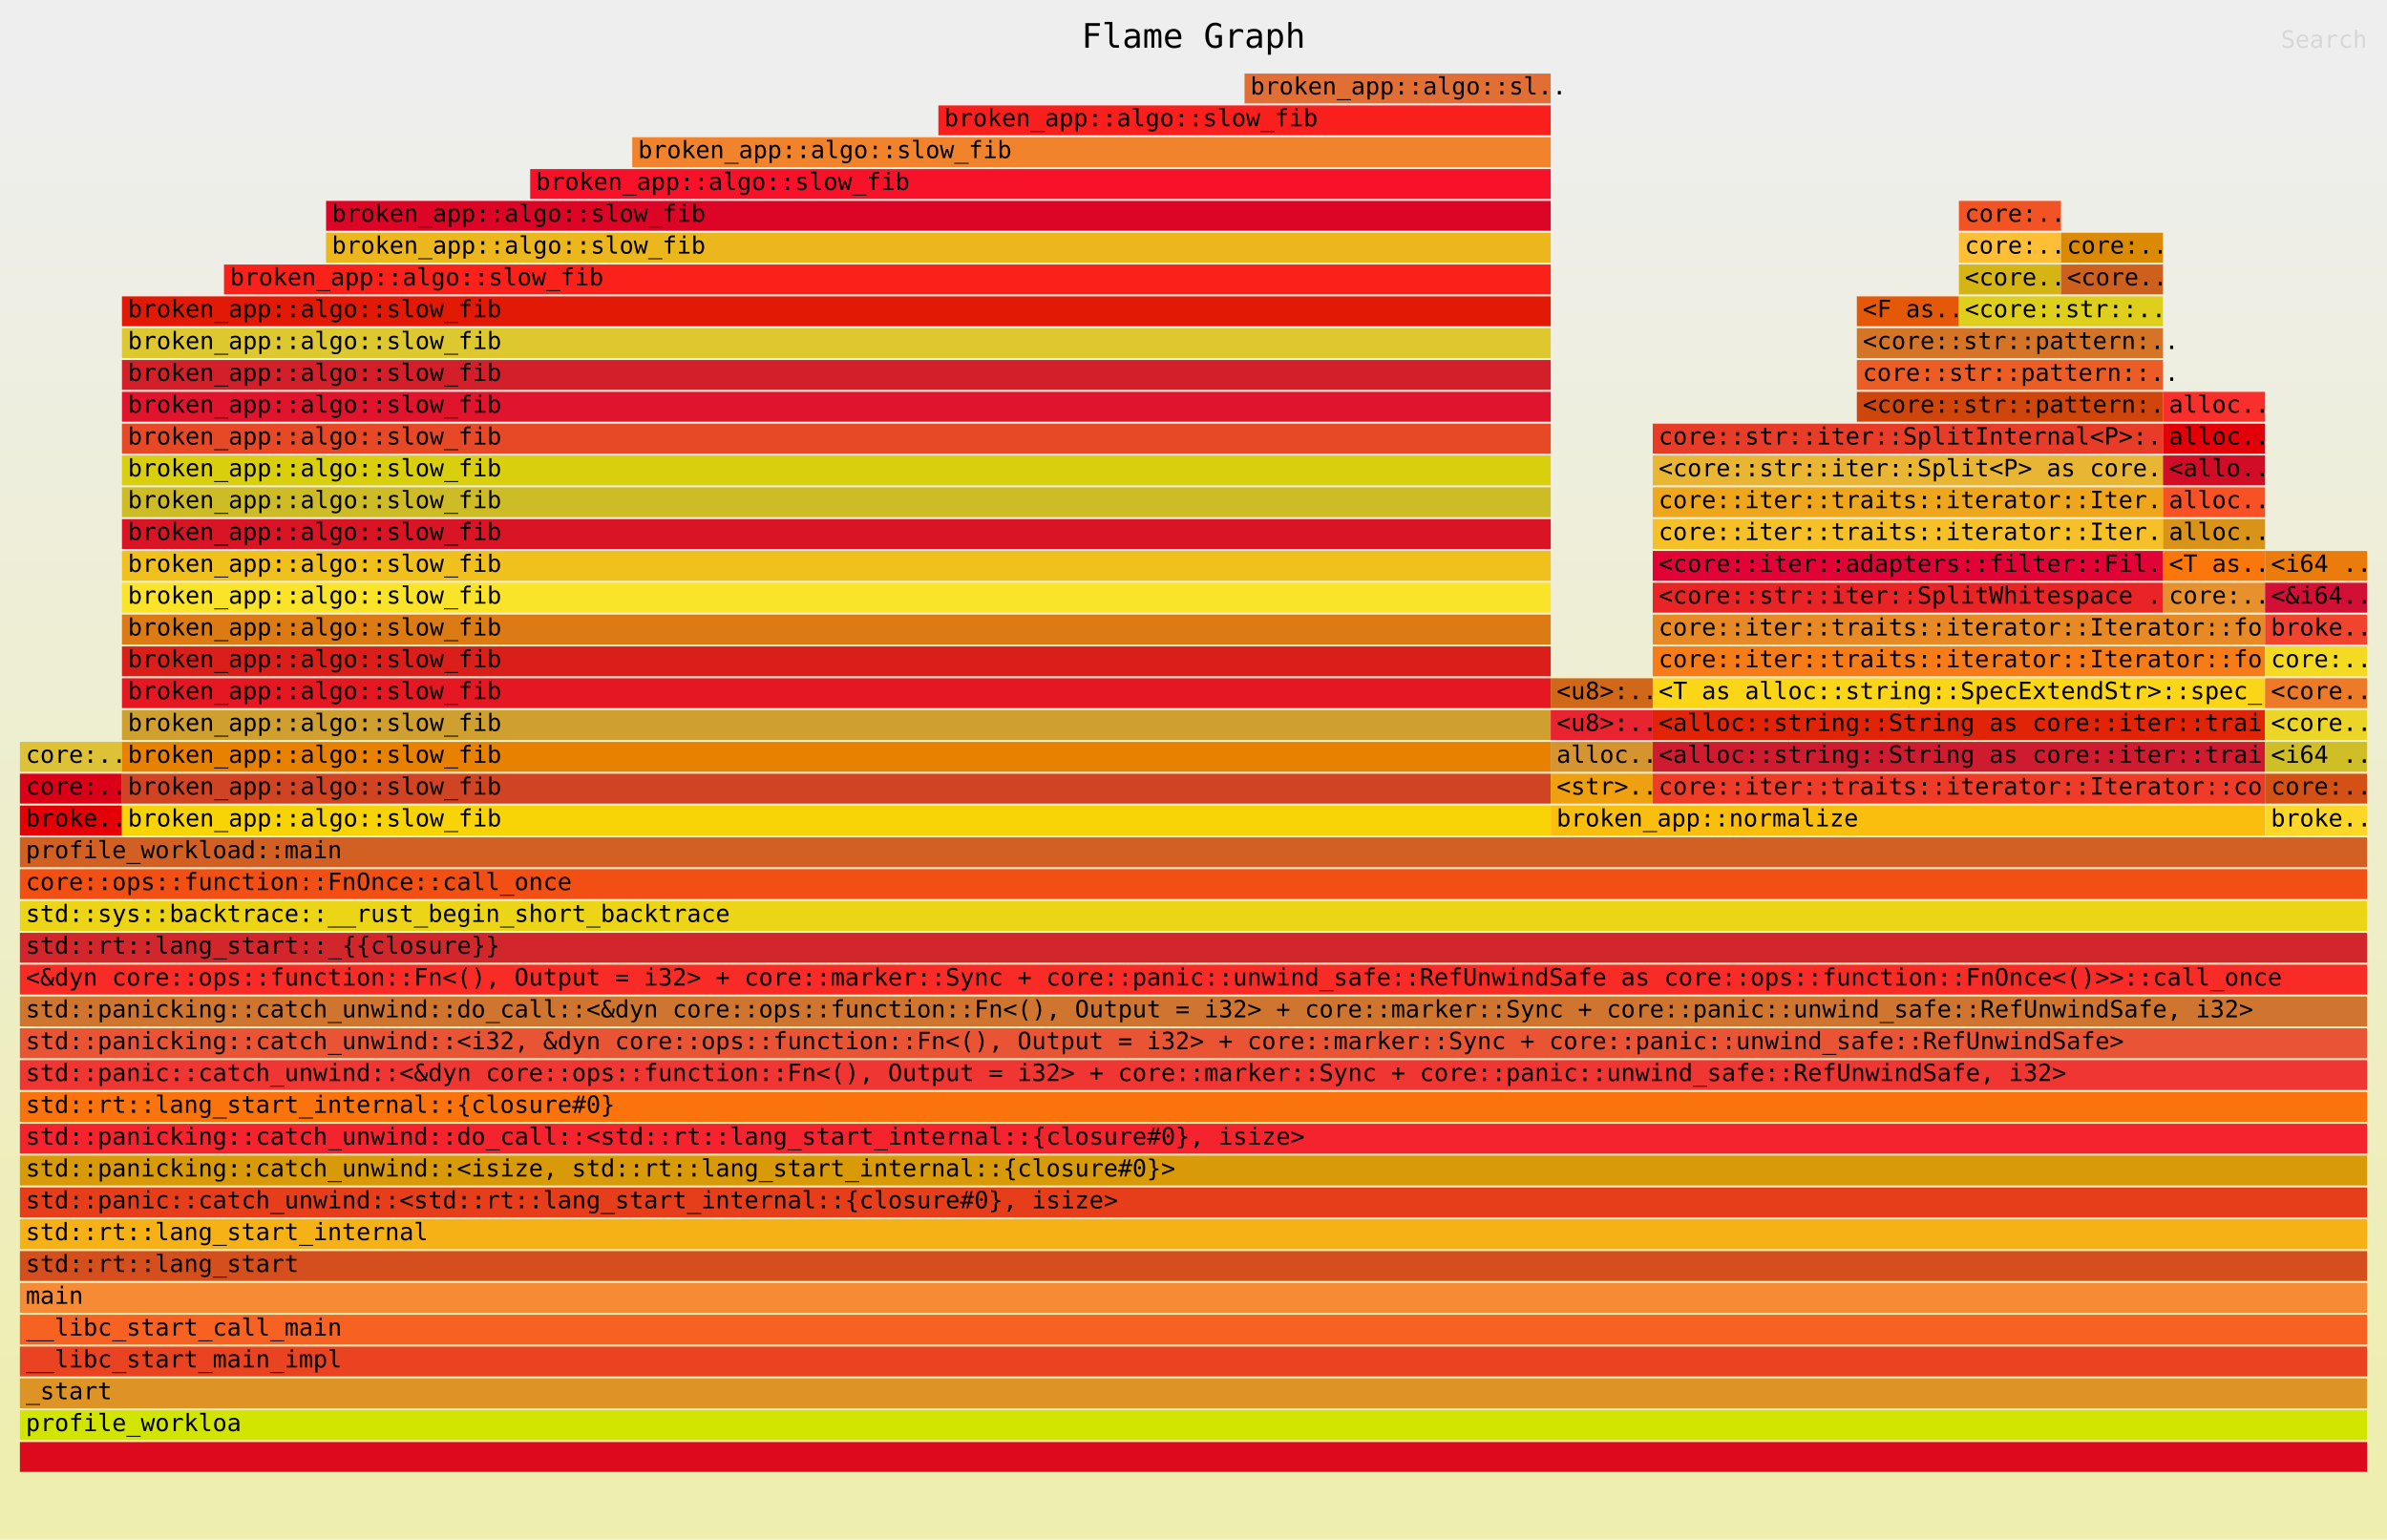
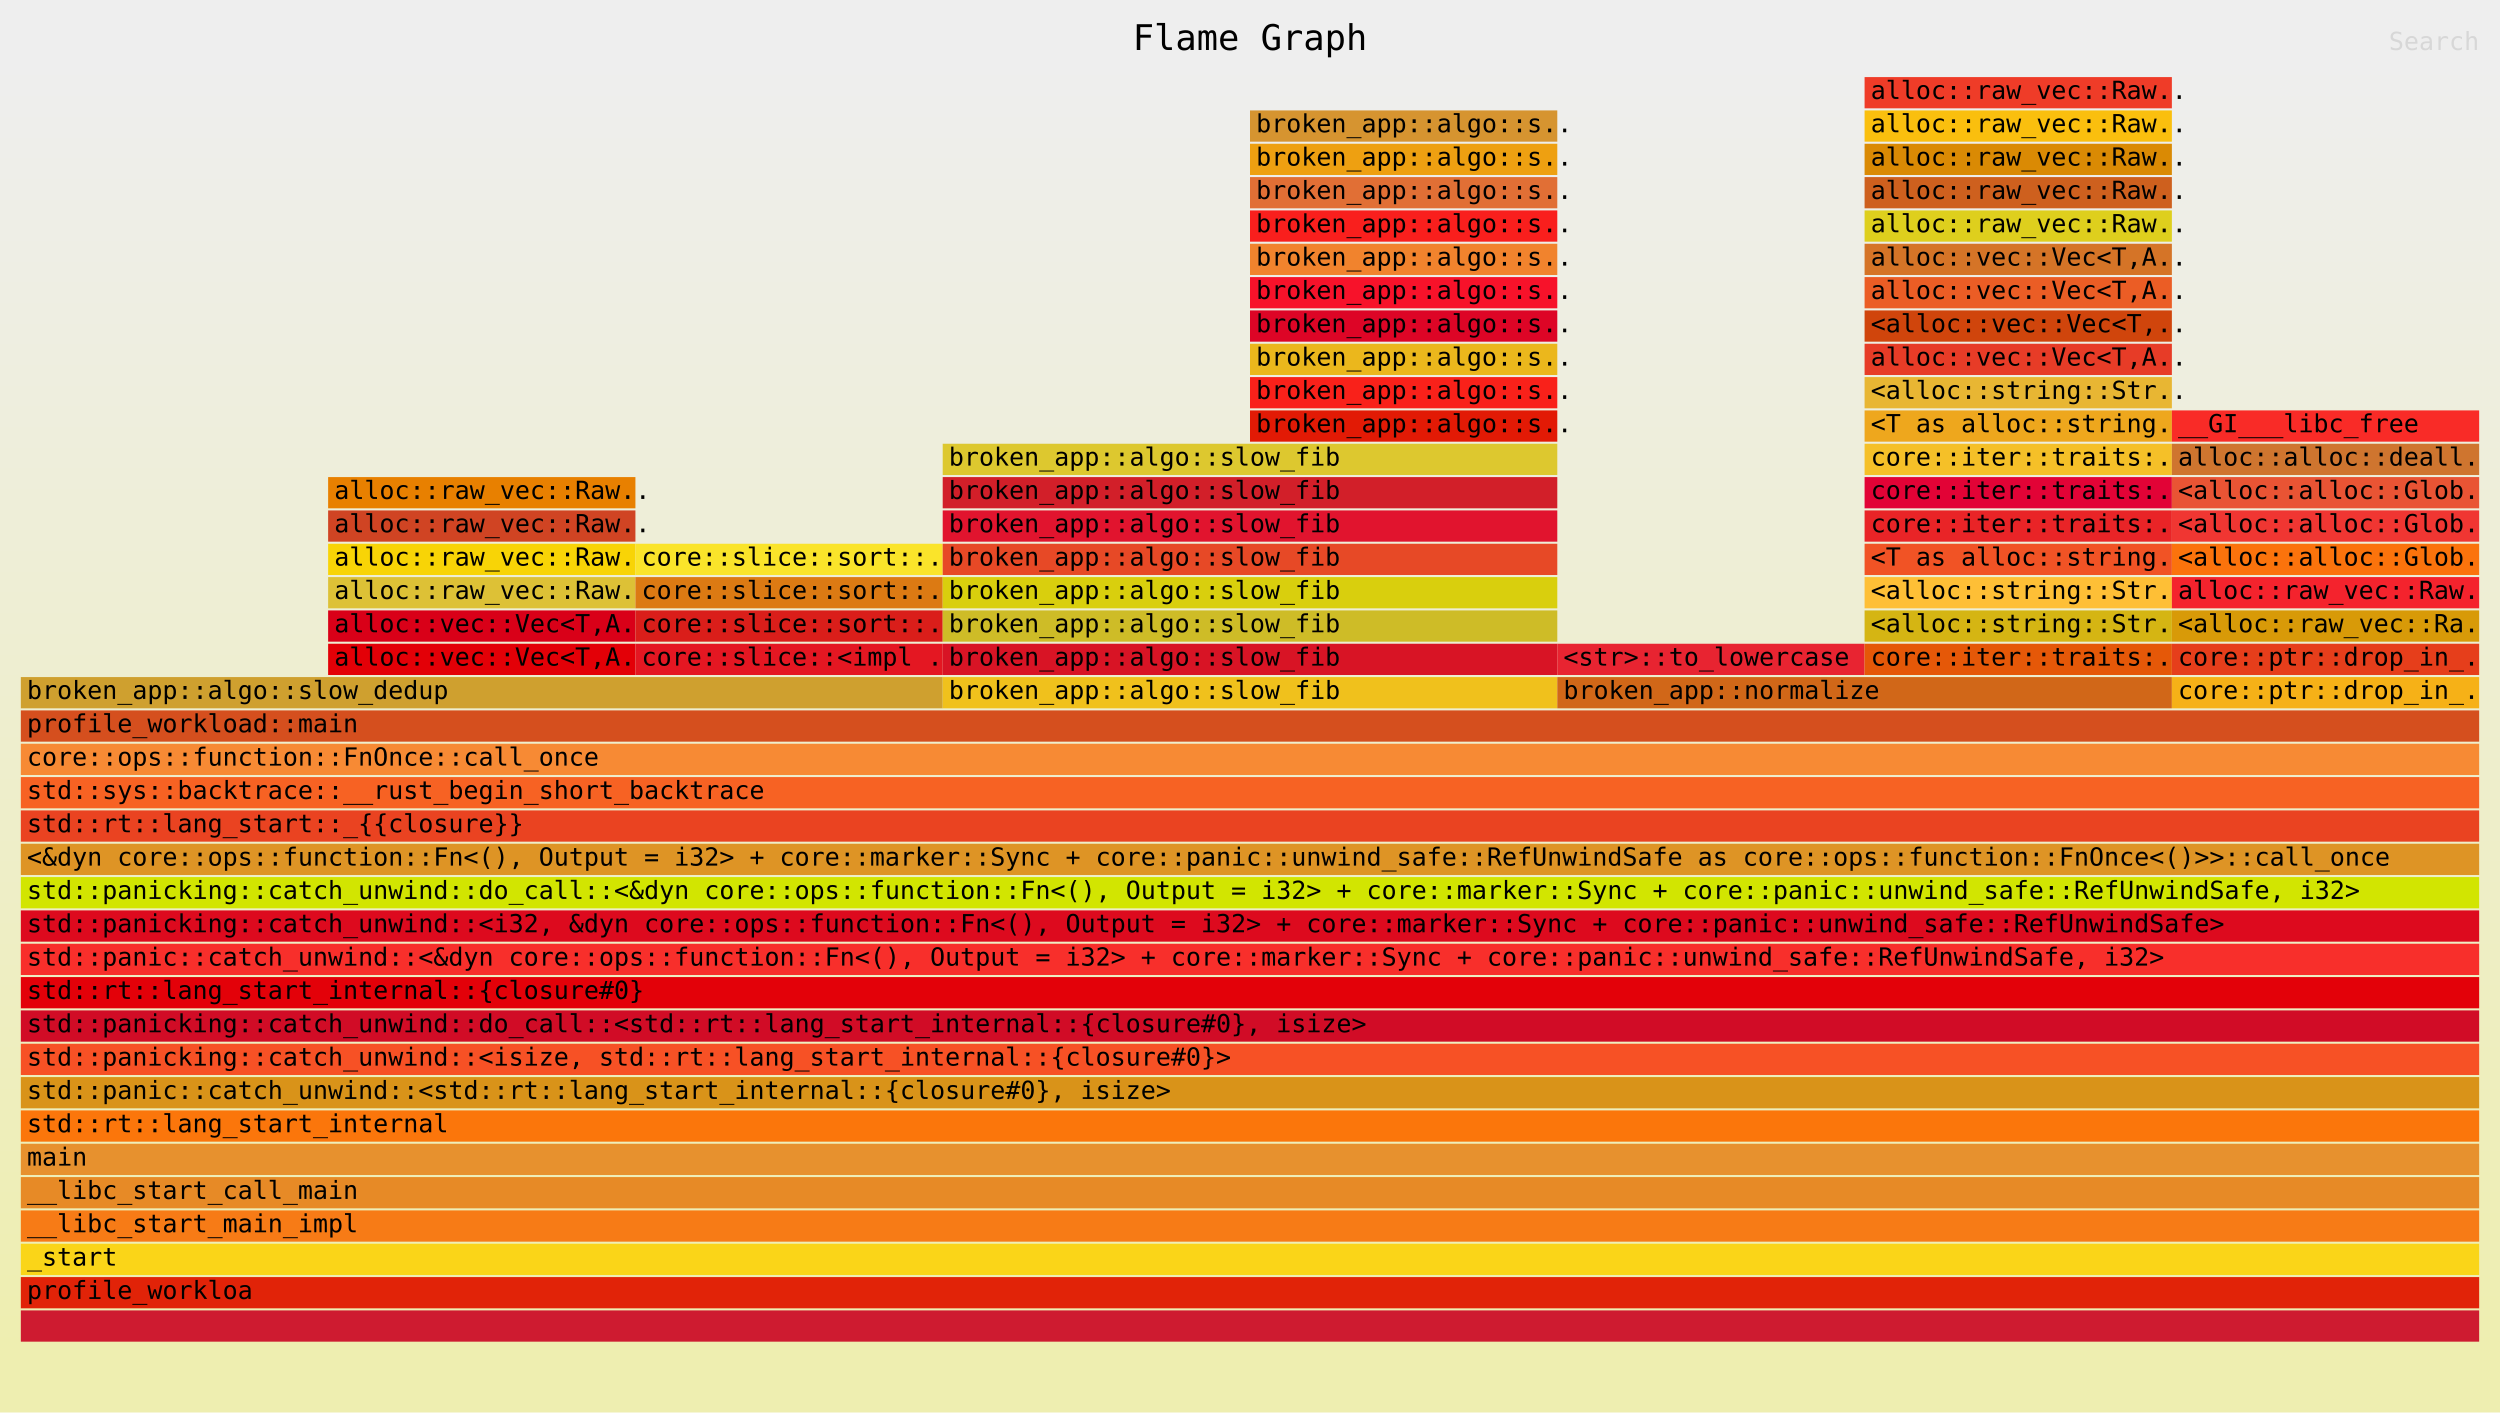
- <svg xmlns="http://www.w3.org/2000/svg" xmlns:ns1="http://github.com/jonhoo/inferno" version="1.1" width="1200" height="774" viewBox="0 0 1200 774">
+ <svg xmlns="http://www.w3.org/2000/svg" xmlns:ns1="http://github.com/jonhoo/inferno" version="1.1" width="1200" height="678" viewBox="0 0 1200 678">
  <defs>
    <linearGradient id="background" y1="0" y2="1" x1="0" x2="0">
      <stop stop-color="#eeeeee" offset="5%" />
      <stop stop-color="#eeeeb0" offset="95%" />
    </linearGradient>
  </defs>
  <style type="text/css">
text { font-family:monospace; font-size:12px }
#title { text-anchor:middle; font-size:17px; }
#matched { text-anchor:end; }
#search { text-anchor:end; opacity:0.1; cursor:pointer; }
#search:hover, #search.show { opacity:1; }
#subtitle { text-anchor:middle; font-color:rgb(160,160,160); }
#unzoom { cursor:pointer; }
#frames &gt; *:hover { stroke:black; stroke-width:0.5; cursor:pointer; }
.hide { display:none; }
.parent { opacity:0.5; }
</style>
-   <rect x="0" y="0" width="100%" height="774" fill="url(#background)" />
+   <rect x="0" y="0" width="100%" height="678" fill="url(#background)" />
  <text id="title" fill="rgb(0,0,0)" x="50%" y="24.00">Flame Graph</text>
-   <text id="details" fill="rgb(0,0,0)" x="10" y="757.00"> </text>
+   <text id="details" fill="rgb(0,0,0)" x="10" y="661.00"> </text>
  <text id="unzoom" class="hide" fill="rgb(0,0,0)" x="10" y="24.00">Reset Zoom</text>
  <text id="search" fill="rgb(0,0,0)" x="1190" y="24.00">Search</text>
-   <text id="matched" fill="rgb(0,0,0)" x="1190" y="757.00"> </text>
-   <svg id="frames" x="10" width="1180" total_samples="23069207">
-     <g>
-       <rect x="0%" y="405" width="4.348%" height="15" fill="rgb(227,0,7)" ns1:x="0" ns1:w="1003009" />
-       <text x="0.25%" y="415.50">broke..</text>
-     </g>
-     <g>
-       <rect x="0%" y="389" width="4.348%" height="15" fill="rgb(217,0,24)" ns1:x="0" ns1:w="1003009" />
-       <text x="0.25%" y="399.50">core:..</text>
-     </g>
-     <g>
-       <rect x="0%" y="373" width="4.348%" height="15" fill="rgb(221,193,54)" ns1:x="0" ns1:w="1003009" />
-       <text x="0.25%" y="383.50">core:..</text>
-     </g>
-     <g>
-       <rect x="4.348%" y="405" width="60.87%" height="15" fill="rgb(248,212,6)" ns1:x="1003009" ns1:w="14042126" />
-       <text x="4.598%" y="415.50">broken_app::algo::slow_fib</text>
-     </g>
-     <g>
-       <rect x="4.348%" y="389" width="60.87%" height="15" fill="rgb(208,68,35)" ns1:x="1003009" ns1:w="14042126" />
-       <text x="4.598%" y="399.50">broken_app::algo::slow_fib</text>
-     </g>
-     <g>
-       <rect x="4.348%" y="373" width="60.87%" height="15" fill="rgb(232,128,0)" ns1:x="1003009" ns1:w="14042126" />
-       <text x="4.598%" y="383.50">broken_app::algo::slow_fib</text>
-     </g>
-     <g>
-       <rect x="4.348%" y="357" width="60.87%" height="15" fill="rgb(207,160,47)" ns1:x="1003009" ns1:w="14042126" />
-       <text x="4.598%" y="367.50">broken_app::algo::slow_fib</text>
-     </g>
-     <g>
-       <rect x="4.348%" y="341" width="60.87%" height="15" fill="rgb(228,23,34)" ns1:x="1003009" ns1:w="14042126" />
-       <text x="4.598%" y="351.50">broken_app::algo::slow_fib</text>
-     </g>
-     <g>
-       <rect x="4.348%" y="325" width="60.87%" height="15" fill="rgb(218,30,26)" ns1:x="1003009" ns1:w="14042126" />
-       <text x="4.598%" y="335.50">broken_app::algo::slow_fib</text>
-     </g>
-     <g>
-       <rect x="4.348%" y="309" width="60.87%" height="15" fill="rgb(220,122,19)" ns1:x="1003009" ns1:w="14042126" />
-       <text x="4.598%" y="319.50">broken_app::algo::slow_fib</text>
-     </g>
-     <g>
-       <rect x="4.348%" y="293" width="60.87%" height="15" fill="rgb(250,228,42)" ns1:x="1003009" ns1:w="14042126" />
-       <text x="4.598%" y="303.50">broken_app::algo::slow_fib</text>
-     </g>
-     <g>
-       <rect x="4.348%" y="277" width="60.87%" height="15" fill="rgb(240,193,28)" ns1:x="1003009" ns1:w="14042126" />
-       <text x="4.598%" y="287.50">broken_app::algo::slow_fib</text>
-     </g>
-     <g>
-       <rect x="4.348%" y="261" width="60.87%" height="15" fill="rgb(216,20,37)" ns1:x="1003009" ns1:w="14042126" />
-       <text x="4.598%" y="271.50">broken_app::algo::slow_fib</text>
-     </g>
-     <g>
-       <rect x="4.348%" y="245" width="60.87%" height="15" fill="rgb(206,188,39)" ns1:x="1003009" ns1:w="14042126" />
-       <text x="4.598%" y="255.50">broken_app::algo::slow_fib</text>
-     </g>
-     <g>
-       <rect x="4.348%" y="229" width="60.87%" height="15" fill="rgb(217,207,13)" ns1:x="1003009" ns1:w="14042126" />
-       <text x="4.598%" y="239.50">broken_app::algo::slow_fib</text>
-     </g>
-     <g>
-       <rect x="4.348%" y="213" width="60.87%" height="15" fill="rgb(231,73,38)" ns1:x="1003009" ns1:w="14042126" />
-       <text x="4.598%" y="223.50">broken_app::algo::slow_fib</text>
-     </g>
-     <g>
-       <rect x="4.348%" y="197" width="60.87%" height="15" fill="rgb(225,20,46)" ns1:x="1003009" ns1:w="14042126" />
-       <text x="4.598%" y="207.50">broken_app::algo::slow_fib</text>
-     </g>
-     <g>
-       <rect x="4.348%" y="181" width="60.87%" height="15" fill="rgb(210,31,41)" ns1:x="1003009" ns1:w="14042126" />
-       <text x="4.598%" y="191.50">broken_app::algo::slow_fib</text>
-     </g>
-     <g>
-       <rect x="4.348%" y="165" width="60.87%" height="15" fill="rgb(221,200,47)" ns1:x="1003009" ns1:w="14042126" />
-       <text x="4.598%" y="175.50">broken_app::algo::slow_fib</text>
-     </g>
-     <g>
-       <rect x="4.348%" y="149" width="60.87%" height="15" fill="rgb(226,26,5)" ns1:x="1003009" ns1:w="14042126" />
-       <text x="4.598%" y="159.50">broken_app::algo::slow_fib</text>
-     </g>
-     <g>
-       <rect x="8.696%" y="133" width="56.522%" height="15" fill="rgb(249,33,26)" ns1:x="2006018" ns1:w="13039117" />
-       <text x="8.946%" y="143.50">broken_app::algo::slow_fib</text>
-     </g>
-     <g>
-       <rect x="13.043%" y="117" width="52.174%" height="15" fill="rgb(235,183,28)" ns1:x="3009027" ns1:w="12036108" />
-       <text x="13.293%" y="127.50">broken_app::algo::slow_fib</text>
-     </g>
-     <g>
-       <rect x="13.043%" y="101" width="52.174%" height="15" fill="rgb(221,5,38)" ns1:x="3009027" ns1:w="12036108" />
-       <text x="13.293%" y="111.50">broken_app::algo::slow_fib</text>
-     </g>
-     <g>
-       <rect x="21.739%" y="85" width="43.478%" height="15" fill="rgb(247,18,42)" ns1:x="5015045" ns1:w="10030090" />
-       <text x="21.989%" y="95.50">broken_app::algo::slow_fib</text>
-     </g>
-     <g>
-       <rect x="26.087%" y="69" width="39.13%" height="15" fill="rgb(241,131,45)" ns1:x="6018054" ns1:w="9027081" />
-       <text x="26.337%" y="79.50">broken_app::algo::slow_fib</text>
-     </g>
-     <g>
-       <rect x="39.13%" y="53" width="26.087%" height="15" fill="rgb(249,31,29)" ns1:x="9027081" ns1:w="6018054" />
-       <text x="39.38%" y="63.50">broken_app::algo::slow_fib</text>
-     </g>
-     <g>
-       <rect x="52.174%" y="37" width="13.043%" height="15" fill="rgb(225,111,53)" ns1:x="12036108" ns1:w="3009027" />
-       <text x="52.424%" y="47.50">broken_app::algo::sl..</text>
-     </g>
-     <g>
-       <rect x="65.217%" y="389" width="4.348%" height="15" fill="rgb(238,160,17)" ns1:x="15045135" ns1:w="1003009" />
-       <text x="65.467%" y="399.50">&lt;str&gt;..</text>
-     </g>
-     <g>
-       <rect x="65.217%" y="373" width="4.348%" height="15" fill="rgb(214,148,48)" ns1:x="15045135" ns1:w="1003009" />
-       <text x="65.467%" y="383.50">alloc..</text>
-     </g>
-     <g>
-       <rect x="65.217%" y="357" width="4.348%" height="15" fill="rgb(232,36,49)" ns1:x="15045135" ns1:w="1003009" />
-       <text x="65.467%" y="367.50">&lt;u8&gt;:..</text>
-     </g>
-     <g>
-       <rect x="65.217%" y="341" width="4.348%" height="15" fill="rgb(209,103,24)" ns1:x="15045135" ns1:w="1003009" />
-       <text x="65.467%" y="351.50">&lt;u8&gt;:..</text>
-     </g>
-     <g>
-       <rect x="78.261%" y="149" width="4.348%" height="15" fill="rgb(229,88,8)" ns1:x="18054162" ns1:w="1003009" />
-       <text x="78.511%" y="159.50">&lt;F as..</text>
-     </g>
-     <g>
-       <rect x="82.609%" y="133" width="4.348%" height="15" fill="rgb(213,181,19)" ns1:x="19057171" ns1:w="1003009" />
-       <text x="82.859%" y="143.50">&lt;core..</text>
-     </g>
-     <g>
-       <rect x="82.609%" y="117" width="4.348%" height="15" fill="rgb(254,191,54)" ns1:x="19057171" ns1:w="1003009" />
-       <text x="82.859%" y="127.50">core:..</text>
-     </g>
-     <g>
-       <rect x="82.609%" y="101" width="4.348%" height="15" fill="rgb(241,83,37)" ns1:x="19057171" ns1:w="1003009" />
-       <text x="82.859%" y="111.50">core:..</text>
-     </g>
-     <g>
-       <rect x="69.565%" y="293" width="21.739%" height="15" fill="rgb(233,36,39)" ns1:x="16048144" ns1:w="5015045" />
-       <text x="69.815%" y="303.50">&lt;core::str::iter::SplitWhitespace ..</text>
-     </g>
-     <g>
-       <rect x="69.565%" y="277" width="21.739%" height="15" fill="rgb(226,3,54)" ns1:x="16048144" ns1:w="5015045" />
-       <text x="69.815%" y="287.50">&lt;core::iter::adapters::filter::Fil..</text>
-     </g>
-     <g>
-       <rect x="69.565%" y="261" width="21.739%" height="15" fill="rgb(245,192,40)" ns1:x="16048144" ns1:w="5015045" />
-       <text x="69.815%" y="271.50">core::iter::traits::iterator::Iter..</text>
-     </g>
-     <g>
-       <rect x="69.565%" y="245" width="21.739%" height="15" fill="rgb(238,167,29)" ns1:x="16048144" ns1:w="5015045" />
-       <text x="69.815%" y="255.50">core::iter::traits::iterator::Iter..</text>
-     </g>
-     <g>
-       <rect x="69.565%" y="229" width="21.739%" height="15" fill="rgb(232,182,51)" ns1:x="16048144" ns1:w="5015045" />
-       <text x="69.815%" y="239.50">&lt;core::str::iter::Split&lt;P&gt; as core..</text>
-     </g>
-     <g>
-       <rect x="69.565%" y="213" width="21.739%" height="15" fill="rgb(231,60,39)" ns1:x="16048144" ns1:w="5015045" />
-       <text x="69.815%" y="223.50">core::str::iter::SplitInternal&lt;P&gt;:..</text>
-     </g>
-     <g>
-       <rect x="78.261%" y="197" width="13.043%" height="15" fill="rgb(208,69,12)" ns1:x="18054162" ns1:w="3009027" />
-       <text x="78.511%" y="207.50">&lt;core::str::pattern:..</text>
-     </g>
-     <g>
-       <rect x="78.261%" y="181" width="13.043%" height="15" fill="rgb(235,93,37)" ns1:x="18054162" ns1:w="3009027" />
-       <text x="78.511%" y="191.50">core::str::pattern::..</text>
-     </g>
-     <g>
-       <rect x="78.261%" y="165" width="13.043%" height="15" fill="rgb(213,116,39)" ns1:x="18054162" ns1:w="3009027" />
-       <text x="78.511%" y="175.50">&lt;core::str::pattern:..</text>
-     </g>
-     <g>
-       <rect x="82.609%" y="149" width="8.696%" height="15" fill="rgb(222,207,29)" ns1:x="19057171" ns1:w="2006018" />
-       <text x="82.859%" y="159.50">&lt;core::str::..</text>
-     </g>
-     <g>
-       <rect x="86.957%" y="133" width="4.348%" height="15" fill="rgb(206,96,30)" ns1:x="20060180" ns1:w="1003009" />
-       <text x="87.207%" y="143.50">&lt;core..</text>
-     </g>
-     <g>
-       <rect x="86.957%" y="117" width="4.348%" height="15" fill="rgb(218,138,4)" ns1:x="20060180" ns1:w="1003009" />
-       <text x="87.207%" y="127.50">core:..</text>
-     </g>
-     <g>
-       <rect x="65.217%" y="405" width="30.435%" height="15" fill="rgb(250,191,14)" ns1:x="15045135" ns1:w="7021063" />
-       <text x="65.467%" y="415.50">broken_app::normalize</text>
-     </g>
-     <g>
-       <rect x="69.565%" y="389" width="26.087%" height="15" fill="rgb(239,60,40)" ns1:x="16048144" ns1:w="6018054" />
-       <text x="69.815%" y="399.50">core::iter::traits::iterator::Iterator::co..</text>
-     </g>
-     <g>
-       <rect x="69.565%" y="373" width="26.087%" height="15" fill="rgb(206,27,48)" ns1:x="16048144" ns1:w="6018054" />
-       <text x="69.815%" y="383.50">&lt;alloc::string::String as core::iter::trai..</text>
-     </g>
-     <g>
-       <rect x="69.565%" y="357" width="26.087%" height="15" fill="rgb(225,35,8)" ns1:x="16048144" ns1:w="6018054" />
-       <text x="69.815%" y="367.50">&lt;alloc::string::String as core::iter::trai..</text>
-     </g>
-     <g>
-       <rect x="69.565%" y="341" width="26.087%" height="15" fill="rgb(250,213,24)" ns1:x="16048144" ns1:w="6018054" />
-       <text x="69.815%" y="351.50">&lt;T as alloc::string::SpecExtendStr&gt;::spec_..</text>
-     </g>
-     <g>
-       <rect x="69.565%" y="325" width="26.087%" height="15" fill="rgb(247,123,22)" ns1:x="16048144" ns1:w="6018054" />
-       <text x="69.815%" y="335.50">core::iter::traits::iterator::Iterator::fo..</text>
-     </g>
-     <g>
-       <rect x="69.565%" y="309" width="26.087%" height="15" fill="rgb(231,138,38)" ns1:x="16048144" ns1:w="6018054" />
-       <text x="69.815%" y="319.50">core::iter::traits::iterator::Iterator::fo..</text>
-     </g>
-     <g>
-       <rect x="91.304%" y="293" width="4.348%" height="15" fill="rgb(231,145,46)" ns1:x="21063189" ns1:w="1003009" />
-       <text x="91.554%" y="303.50">core:..</text>
-     </g>
-     <g>
-       <rect x="91.304%" y="277" width="4.348%" height="15" fill="rgb(251,118,11)" ns1:x="21063189" ns1:w="1003009" />
-       <text x="91.554%" y="287.50">&lt;T as..</text>
-     </g>
-     <g>
-       <rect x="91.304%" y="261" width="4.348%" height="15" fill="rgb(217,147,25)" ns1:x="21063189" ns1:w="1003009" />
-       <text x="91.554%" y="271.50">alloc..</text>
-     </g>
-     <g>
-       <rect x="91.304%" y="245" width="4.348%" height="15" fill="rgb(247,81,37)" ns1:x="21063189" ns1:w="1003009" />
-       <text x="91.554%" y="255.50">alloc..</text>
-     </g>
-     <g>
-       <rect x="91.304%" y="229" width="4.348%" height="15" fill="rgb(209,12,38)" ns1:x="21063189" ns1:w="1003009" />
-       <text x="91.554%" y="239.50">&lt;allo..</text>
-     </g>
-     <g>
-       <rect x="91.304%" y="213" width="4.348%" height="15" fill="rgb(227,1,9)" ns1:x="21063189" ns1:w="1003009" />
-       <text x="91.554%" y="223.50">alloc..</text>
-     </g>
-     <g>
-       <rect x="91.304%" y="197" width="4.348%" height="15" fill="rgb(248,47,43)" ns1:x="21063189" ns1:w="1003009" />
-       <text x="91.554%" y="207.50">alloc..</text>
-     </g>
-     <g>
-       <rect x="0%" y="725" width="100%" height="15" fill="rgb(221,10,30)" ns1:x="0" ns1:w="23069207" />
-       <text x="0.25%" y="735.50" />
-     </g>
-     <g>
-       <rect x="0%" y="709" width="100%" height="15" fill="rgb(210,229,1)" ns1:x="0" ns1:w="23069207" />
-       <text x="0.25%" y="719.50">profile_workloa</text>
-     </g>
-     <g>
-       <rect x="0%" y="693" width="100%" height="15" fill="rgb(222,148,37)" ns1:x="0" ns1:w="23069207" />
-       <text x="0.25%" y="703.50">_start</text>
-     </g>
-     <g>
-       <rect x="0%" y="677" width="100%" height="15" fill="rgb(234,67,33)" ns1:x="0" ns1:w="23069207" />
-       <text x="0.25%" y="687.50">__libc_start_main_impl</text>
-     </g>
-     <g>
-       <rect x="0%" y="661" width="100%" height="15" fill="rgb(247,98,35)" ns1:x="0" ns1:w="23069207" />
-       <text x="0.25%" y="671.50">__libc_start_call_main</text>
-     </g>
-     <g>
-       <rect x="0%" y="645" width="100%" height="15" fill="rgb(247,138,52)" ns1:x="0" ns1:w="23069207" />
-       <text x="0.25%" y="655.50">main</text>
-     </g>
-     <g>
-       <rect x="0%" y="629" width="100%" height="15" fill="rgb(213,79,30)" ns1:x="0" ns1:w="23069207" />
-       <text x="0.25%" y="639.50">std::rt::lang_start</text>
-     </g>
-     <g>
-       <rect x="0%" y="613" width="100%" height="15" fill="rgb(246,177,23)" ns1:x="0" ns1:w="23069207" />
-       <text x="0.25%" y="623.50">std::rt::lang_start_internal</text>
-     </g>
-     <g>
-       <rect x="0%" y="597" width="100%" height="15" fill="rgb(230,62,27)" ns1:x="0" ns1:w="23069207" />
-       <text x="0.25%" y="607.50">std::panic::catch_unwind::&lt;std::rt::lang_start_internal::{closure#0}, isize&gt;</text>
-     </g>
-     <g>
-       <rect x="0%" y="581" width="100%" height="15" fill="rgb(216,154,8)" ns1:x="0" ns1:w="23069207" />
-       <text x="0.25%" y="591.50">std::panicking::catch_unwind::&lt;isize, std::rt::lang_start_internal::{closure#0}&gt;</text>
-     </g>
-     <g>
-       <rect x="0%" y="565" width="100%" height="15" fill="rgb(244,35,45)" ns1:x="0" ns1:w="23069207" />
-       <text x="0.25%" y="575.50">std::panicking::catch_unwind::do_call::&lt;std::rt::lang_start_internal::{closure#0}, isize&gt;</text>
-     </g>
-     <g>
-       <rect x="0%" y="549" width="100%" height="15" fill="rgb(251,115,12)" ns1:x="0" ns1:w="23069207" />
-       <text x="0.25%" y="559.50">std::rt::lang_start_internal::{closure#0}</text>
-     </g>
-     <g>
-       <rect x="0%" y="533" width="100%" height="15" fill="rgb(240,54,50)" ns1:x="0" ns1:w="23069207" />
-       <text x="0.25%" y="543.50">std::panic::catch_unwind::&lt;&amp;dyn core::ops::function::Fn&lt;(), Output = i32&gt; + core::marker::Sync + core::panic::unwind_safe::RefUnwindSafe, i32&gt;</text>
-     </g>
-     <g>
-       <rect x="0%" y="517" width="100%" height="15" fill="rgb(233,84,52)" ns1:x="0" ns1:w="23069207" />
-       <text x="0.25%" y="527.50">std::panicking::catch_unwind::&lt;i32, &amp;dyn core::ops::function::Fn&lt;(), Output = i32&gt; + core::marker::Sync + core::panic::unwind_safe::RefUnwindSafe&gt;</text>
-     </g>
-     <g>
-       <rect x="0%" y="501" width="100%" height="15" fill="rgb(207,117,47)" ns1:x="0" ns1:w="23069207" />
-       <text x="0.25%" y="511.50">std::panicking::catch_unwind::do_call::&lt;&amp;dyn core::ops::function::Fn&lt;(), Output = i32&gt; + core::marker::Sync + core::panic::unwind_safe::RefUnwindSafe, i32&gt;</text>
-     </g>
-     <g>
-       <rect x="0%" y="485" width="100%" height="15" fill="rgb(249,43,39)" ns1:x="0" ns1:w="23069207" />
-       <text x="0.25%" y="495.50">&lt;&amp;dyn core::ops::function::Fn&lt;(), Output = i32&gt; + core::marker::Sync + core::panic::unwind_safe::RefUnwindSafe as core::ops::function::FnOnce&lt;()&gt;&gt;::call_once</text>
-     </g>
-     <g>
-       <rect x="0%" y="469" width="100%" height="15" fill="rgb(209,38,44)" ns1:x="0" ns1:w="23069207" />
-       <text x="0.25%" y="479.50">std::rt::lang_start::_{{closure}}</text>
-     </g>
-     <g>
-       <rect x="0%" y="453" width="100%" height="15" fill="rgb(236,212,23)" ns1:x="0" ns1:w="23069207" />
-       <text x="0.25%" y="463.50">std::sys::backtrace::__rust_begin_short_backtrace</text>
-     </g>
-     <g>
-       <rect x="0%" y="437" width="100%" height="15" fill="rgb(242,79,21)" ns1:x="0" ns1:w="23069207" />
-       <text x="0.25%" y="447.50">core::ops::function::FnOnce::call_once</text>
-     </g>
-     <g>
-       <rect x="0%" y="421" width="100%" height="15" fill="rgb(211,96,35)" ns1:x="0" ns1:w="23069207" />
-       <text x="0.25%" y="431.50">profile_workload::main</text>
-     </g>
-     <g>
-       <rect x="95.652%" y="405" width="4.348%" height="15" fill="rgb(253,215,40)" ns1:x="22066198" ns1:w="1003009" />
-       <text x="95.902%" y="415.50">broke..</text>
-     </g>
-     <g>
-       <rect x="95.652%" y="389" width="4.348%" height="15" fill="rgb(211,81,21)" ns1:x="22066198" ns1:w="1003009" />
-       <text x="95.902%" y="399.50">core:..</text>
-     </g>
-     <g>
-       <rect x="95.652%" y="373" width="4.348%" height="15" fill="rgb(208,190,38)" ns1:x="22066198" ns1:w="1003009" />
-       <text x="95.902%" y="383.50">&lt;i64 ..</text>
-     </g>
-     <g>
-       <rect x="95.652%" y="357" width="4.348%" height="15" fill="rgb(235,213,38)" ns1:x="22066198" ns1:w="1003009" />
-       <text x="95.902%" y="367.50">&lt;core..</text>
-     </g>
-     <g>
-       <rect x="95.652%" y="341" width="4.348%" height="15" fill="rgb(237,122,38)" ns1:x="22066198" ns1:w="1003009" />
-       <text x="95.902%" y="351.50">&lt;core..</text>
-     </g>
-     <g>
-       <rect x="95.652%" y="325" width="4.348%" height="15" fill="rgb(244,218,35)" ns1:x="22066198" ns1:w="1003009" />
-       <text x="95.902%" y="335.50">core:..</text>
-     </g>
-     <g>
-       <rect x="95.652%" y="309" width="4.348%" height="15" fill="rgb(240,68,47)" ns1:x="22066198" ns1:w="1003009" />
-       <text x="95.902%" y="319.50">broke..</text>
-     </g>
-     <g>
-       <rect x="95.652%" y="293" width="4.348%" height="15" fill="rgb(210,16,53)" ns1:x="22066198" ns1:w="1003009" />
-       <text x="95.902%" y="303.50">&lt;&amp;i64..</text>
-     </g>
-     <g>
-       <rect x="95.652%" y="277" width="4.348%" height="15" fill="rgb(235,124,12)" ns1:x="22066198" ns1:w="1003009" />
-       <text x="95.902%" y="287.50">&lt;i64 ..</text>
+   <text id="matched" fill="rgb(0,0,0)" x="1190" y="661.00"> </text>
+   <svg id="frames" x="10" width="1180" total_samples="8024072">
+     <g>
+       <rect x="12.5%" y="309" width="12.5%" height="15" fill="rgb(227,0,7)" ns1:x="1003009" ns1:w="1003009" />
+       <text x="12.75%" y="319.50">alloc::vec::Vec&lt;T,A..</text>
+     </g>
+     <g>
+       <rect x="12.5%" y="293" width="12.5%" height="15" fill="rgb(217,0,24)" ns1:x="1003009" ns1:w="1003009" />
+       <text x="12.75%" y="303.50">alloc::vec::Vec&lt;T,A..</text>
+     </g>
+     <g>
+       <rect x="12.5%" y="277" width="12.5%" height="15" fill="rgb(221,193,54)" ns1:x="1003009" ns1:w="1003009" />
+       <text x="12.75%" y="287.50">alloc::raw_vec::Raw..</text>
+     </g>
+     <g>
+       <rect x="12.5%" y="261" width="12.5%" height="15" fill="rgb(248,212,6)" ns1:x="1003009" ns1:w="1003009" />
+       <text x="12.75%" y="271.50">alloc::raw_vec::Raw..</text>
+     </g>
+     <g>
+       <rect x="12.5%" y="245" width="12.5%" height="15" fill="rgb(208,68,35)" ns1:x="1003009" ns1:w="1003009" />
+       <text x="12.75%" y="255.50">alloc::raw_vec::Raw..</text>
+     </g>
+     <g>
+       <rect x="12.5%" y="229" width="12.5%" height="15" fill="rgb(232,128,0)" ns1:x="1003009" ns1:w="1003009" />
+       <text x="12.75%" y="239.50">alloc::raw_vec::Raw..</text>
+     </g>
+     <g>
+       <rect x="0%" y="325" width="37.5%" height="15" fill="rgb(207,160,47)" ns1:x="0" ns1:w="3009027" />
+       <text x="0.25%" y="335.50">broken_app::algo::slow_dedup</text>
+     </g>
+     <g>
+       <rect x="25%" y="309" width="12.5%" height="15" fill="rgb(228,23,34)" ns1:x="2006018" ns1:w="1003009" />
+       <text x="25.25%" y="319.50">core::slice::&lt;impl ..</text>
+     </g>
+     <g>
+       <rect x="25%" y="293" width="12.5%" height="15" fill="rgb(218,30,26)" ns1:x="2006018" ns1:w="1003009" />
+       <text x="25.25%" y="303.50">core::slice::sort::..</text>
+     </g>
+     <g>
+       <rect x="25%" y="277" width="12.5%" height="15" fill="rgb(220,122,19)" ns1:x="2006018" ns1:w="1003009" />
+       <text x="25.25%" y="287.50">core::slice::sort::..</text>
+     </g>
+     <g>
+       <rect x="25%" y="261" width="12.5%" height="15" fill="rgb(250,228,42)" ns1:x="2006018" ns1:w="1003009" />
+       <text x="25.25%" y="271.50">core::slice::sort::..</text>
+     </g>
+     <g>
+       <rect x="37.5%" y="325" width="25%" height="15" fill="rgb(240,193,28)" ns1:x="3009027" ns1:w="2006018" />
+       <text x="37.75%" y="335.50">broken_app::algo::slow_fib</text>
+     </g>
+     <g>
+       <rect x="37.5%" y="309" width="25%" height="15" fill="rgb(216,20,37)" ns1:x="3009027" ns1:w="2006018" />
+       <text x="37.75%" y="319.50">broken_app::algo::slow_fib</text>
+     </g>
+     <g>
+       <rect x="37.5%" y="293" width="25%" height="15" fill="rgb(206,188,39)" ns1:x="3009027" ns1:w="2006018" />
+       <text x="37.75%" y="303.50">broken_app::algo::slow_fib</text>
+     </g>
+     <g>
+       <rect x="37.5%" y="277" width="25%" height="15" fill="rgb(217,207,13)" ns1:x="3009027" ns1:w="2006018" />
+       <text x="37.75%" y="287.50">broken_app::algo::slow_fib</text>
+     </g>
+     <g>
+       <rect x="37.5%" y="261" width="25%" height="15" fill="rgb(231,73,38)" ns1:x="3009027" ns1:w="2006018" />
+       <text x="37.75%" y="271.50">broken_app::algo::slow_fib</text>
+     </g>
+     <g>
+       <rect x="37.5%" y="245" width="25%" height="15" fill="rgb(225,20,46)" ns1:x="3009027" ns1:w="2006018" />
+       <text x="37.75%" y="255.50">broken_app::algo::slow_fib</text>
+     </g>
+     <g>
+       <rect x="37.5%" y="229" width="25%" height="15" fill="rgb(210,31,41)" ns1:x="3009027" ns1:w="2006018" />
+       <text x="37.75%" y="239.50">broken_app::algo::slow_fib</text>
+     </g>
+     <g>
+       <rect x="37.5%" y="213" width="25%" height="15" fill="rgb(221,200,47)" ns1:x="3009027" ns1:w="2006018" />
+       <text x="37.75%" y="223.50">broken_app::algo::slow_fib</text>
+     </g>
+     <g>
+       <rect x="50%" y="197" width="12.5%" height="15" fill="rgb(226,26,5)" ns1:x="4012036" ns1:w="1003009" />
+       <text x="50.25%" y="207.50">broken_app::algo::s..</text>
+     </g>
+     <g>
+       <rect x="50%" y="181" width="12.5%" height="15" fill="rgb(249,33,26)" ns1:x="4012036" ns1:w="1003009" />
+       <text x="50.25%" y="191.50">broken_app::algo::s..</text>
+     </g>
+     <g>
+       <rect x="50%" y="165" width="12.5%" height="15" fill="rgb(235,183,28)" ns1:x="4012036" ns1:w="1003009" />
+       <text x="50.25%" y="175.50">broken_app::algo::s..</text>
+     </g>
+     <g>
+       <rect x="50%" y="149" width="12.5%" height="15" fill="rgb(221,5,38)" ns1:x="4012036" ns1:w="1003009" />
+       <text x="50.25%" y="159.50">broken_app::algo::s..</text>
+     </g>
+     <g>
+       <rect x="50%" y="133" width="12.5%" height="15" fill="rgb(247,18,42)" ns1:x="4012036" ns1:w="1003009" />
+       <text x="50.25%" y="143.50">broken_app::algo::s..</text>
+     </g>
+     <g>
+       <rect x="50%" y="117" width="12.5%" height="15" fill="rgb(241,131,45)" ns1:x="4012036" ns1:w="1003009" />
+       <text x="50.25%" y="127.50">broken_app::algo::s..</text>
+     </g>
+     <g>
+       <rect x="50%" y="101" width="12.5%" height="15" fill="rgb(249,31,29)" ns1:x="4012036" ns1:w="1003009" />
+       <text x="50.25%" y="111.50">broken_app::algo::s..</text>
+     </g>
+     <g>
+       <rect x="50%" y="85" width="12.5%" height="15" fill="rgb(225,111,53)" ns1:x="4012036" ns1:w="1003009" />
+       <text x="50.25%" y="95.50">broken_app::algo::s..</text>
+     </g>
+     <g>
+       <rect x="50%" y="69" width="12.5%" height="15" fill="rgb(238,160,17)" ns1:x="4012036" ns1:w="1003009" />
+       <text x="50.25%" y="79.50">broken_app::algo::s..</text>
+     </g>
+     <g>
+       <rect x="50%" y="53" width="12.5%" height="15" fill="rgb(214,148,48)" ns1:x="4012036" ns1:w="1003009" />
+       <text x="50.25%" y="63.50">broken_app::algo::s..</text>
+     </g>
+     <g>
+       <rect x="62.5%" y="309" width="12.5%" height="15" fill="rgb(232,36,49)" ns1:x="5015045" ns1:w="1003009" />
+       <text x="62.75%" y="319.50">&lt;str&gt;::to_lowercase</text>
+     </g>
+     <g>
+       <rect x="62.5%" y="325" width="25%" height="15" fill="rgb(209,103,24)" ns1:x="5015045" ns1:w="2006018" />
+       <text x="62.75%" y="335.50">broken_app::normalize</text>
+     </g>
+     <g>
+       <rect x="75%" y="309" width="12.5%" height="15" fill="rgb(229,88,8)" ns1:x="6018054" ns1:w="1003009" />
+       <text x="75.25%" y="319.50">core::iter::traits:..</text>
+     </g>
+     <g>
+       <rect x="75%" y="293" width="12.5%" height="15" fill="rgb(213,181,19)" ns1:x="6018054" ns1:w="1003009" />
+       <text x="75.25%" y="303.50">&lt;alloc::string::Str..</text>
+     </g>
+     <g>
+       <rect x="75%" y="277" width="12.5%" height="15" fill="rgb(254,191,54)" ns1:x="6018054" ns1:w="1003009" />
+       <text x="75.25%" y="287.50">&lt;alloc::string::Str..</text>
+     </g>
+     <g>
+       <rect x="75%" y="261" width="12.5%" height="15" fill="rgb(241,83,37)" ns1:x="6018054" ns1:w="1003009" />
+       <text x="75.25%" y="271.50">&lt;T as alloc::string..</text>
+     </g>
+     <g>
+       <rect x="75%" y="245" width="12.5%" height="15" fill="rgb(233,36,39)" ns1:x="6018054" ns1:w="1003009" />
+       <text x="75.25%" y="255.50">core::iter::traits:..</text>
+     </g>
+     <g>
+       <rect x="75%" y="229" width="12.5%" height="15" fill="rgb(226,3,54)" ns1:x="6018054" ns1:w="1003009" />
+       <text x="75.25%" y="239.50">core::iter::traits:..</text>
+     </g>
+     <g>
+       <rect x="75%" y="213" width="12.5%" height="15" fill="rgb(245,192,40)" ns1:x="6018054" ns1:w="1003009" />
+       <text x="75.25%" y="223.50">core::iter::traits:..</text>
+     </g>
+     <g>
+       <rect x="75%" y="197" width="12.5%" height="15" fill="rgb(238,167,29)" ns1:x="6018054" ns1:w="1003009" />
+       <text x="75.25%" y="207.50">&lt;T as alloc::string..</text>
+     </g>
+     <g>
+       <rect x="75%" y="181" width="12.5%" height="15" fill="rgb(232,182,51)" ns1:x="6018054" ns1:w="1003009" />
+       <text x="75.25%" y="191.50">&lt;alloc::string::Str..</text>
+     </g>
+     <g>
+       <rect x="75%" y="165" width="12.5%" height="15" fill="rgb(231,60,39)" ns1:x="6018054" ns1:w="1003009" />
+       <text x="75.25%" y="175.50">alloc::vec::Vec&lt;T,A..</text>
+     </g>
+     <g>
+       <rect x="75%" y="149" width="12.5%" height="15" fill="rgb(208,69,12)" ns1:x="6018054" ns1:w="1003009" />
+       <text x="75.25%" y="159.50">&lt;alloc::vec::Vec&lt;T,..</text>
+     </g>
+     <g>
+       <rect x="75%" y="133" width="12.5%" height="15" fill="rgb(235,93,37)" ns1:x="6018054" ns1:w="1003009" />
+       <text x="75.25%" y="143.50">alloc::vec::Vec&lt;T,A..</text>
+     </g>
+     <g>
+       <rect x="75%" y="117" width="12.5%" height="15" fill="rgb(213,116,39)" ns1:x="6018054" ns1:w="1003009" />
+       <text x="75.25%" y="127.50">alloc::vec::Vec&lt;T,A..</text>
+     </g>
+     <g>
+       <rect x="75%" y="101" width="12.5%" height="15" fill="rgb(222,207,29)" ns1:x="6018054" ns1:w="1003009" />
+       <text x="75.25%" y="111.50">alloc::raw_vec::Raw..</text>
+     </g>
+     <g>
+       <rect x="75%" y="85" width="12.5%" height="15" fill="rgb(206,96,30)" ns1:x="6018054" ns1:w="1003009" />
+       <text x="75.25%" y="95.50">alloc::raw_vec::Raw..</text>
+     </g>
+     <g>
+       <rect x="75%" y="69" width="12.5%" height="15" fill="rgb(218,138,4)" ns1:x="6018054" ns1:w="1003009" />
+       <text x="75.25%" y="79.50">alloc::raw_vec::Raw..</text>
+     </g>
+     <g>
+       <rect x="75%" y="53" width="12.5%" height="15" fill="rgb(250,191,14)" ns1:x="6018054" ns1:w="1003009" />
+       <text x="75.25%" y="63.50">alloc::raw_vec::Raw..</text>
+     </g>
+     <g>
+       <rect x="75%" y="37" width="12.5%" height="15" fill="rgb(239,60,40)" ns1:x="6018054" ns1:w="1003009" />
+       <text x="75.25%" y="47.50">alloc::raw_vec::Raw..</text>
+     </g>
+     <g>
+       <rect x="0%" y="629" width="100%" height="15" fill="rgb(206,27,48)" ns1:x="0" ns1:w="8024072" />
+       <text x="0.25%" y="639.50" />
+     </g>
+     <g>
+       <rect x="0%" y="613" width="100%" height="15" fill="rgb(225,35,8)" ns1:x="0" ns1:w="8024072" />
+       <text x="0.25%" y="623.50">profile_workloa</text>
+     </g>
+     <g>
+       <rect x="0%" y="597" width="100%" height="15" fill="rgb(250,213,24)" ns1:x="0" ns1:w="8024072" />
+       <text x="0.25%" y="607.50">_start</text>
+     </g>
+     <g>
+       <rect x="0%" y="581" width="100%" height="15" fill="rgb(247,123,22)" ns1:x="0" ns1:w="8024072" />
+       <text x="0.25%" y="591.50">__libc_start_main_impl</text>
+     </g>
+     <g>
+       <rect x="0%" y="565" width="100%" height="15" fill="rgb(231,138,38)" ns1:x="0" ns1:w="8024072" />
+       <text x="0.25%" y="575.50">__libc_start_call_main</text>
+     </g>
+     <g>
+       <rect x="0%" y="549" width="100%" height="15" fill="rgb(231,145,46)" ns1:x="0" ns1:w="8024072" />
+       <text x="0.25%" y="559.50">main</text>
+     </g>
+     <g>
+       <rect x="0%" y="533" width="100%" height="15" fill="rgb(251,118,11)" ns1:x="0" ns1:w="8024072" />
+       <text x="0.25%" y="543.50">std::rt::lang_start_internal</text>
+     </g>
+     <g>
+       <rect x="0%" y="517" width="100%" height="15" fill="rgb(217,147,25)" ns1:x="0" ns1:w="8024072" />
+       <text x="0.25%" y="527.50">std::panic::catch_unwind::&lt;std::rt::lang_start_internal::{closure#0}, isize&gt;</text>
+     </g>
+     <g>
+       <rect x="0%" y="501" width="100%" height="15" fill="rgb(247,81,37)" ns1:x="0" ns1:w="8024072" />
+       <text x="0.25%" y="511.50">std::panicking::catch_unwind::&lt;isize, std::rt::lang_start_internal::{closure#0}&gt;</text>
+     </g>
+     <g>
+       <rect x="0%" y="485" width="100%" height="15" fill="rgb(209,12,38)" ns1:x="0" ns1:w="8024072" />
+       <text x="0.25%" y="495.50">std::panicking::catch_unwind::do_call::&lt;std::rt::lang_start_internal::{closure#0}, isize&gt;</text>
+     </g>
+     <g>
+       <rect x="0%" y="469" width="100%" height="15" fill="rgb(227,1,9)" ns1:x="0" ns1:w="8024072" />
+       <text x="0.25%" y="479.50">std::rt::lang_start_internal::{closure#0}</text>
+     </g>
+     <g>
+       <rect x="0%" y="453" width="100%" height="15" fill="rgb(248,47,43)" ns1:x="0" ns1:w="8024072" />
+       <text x="0.25%" y="463.50">std::panic::catch_unwind::&lt;&amp;dyn core::ops::function::Fn&lt;(), Output = i32&gt; + core::marker::Sync + core::panic::unwind_safe::RefUnwindSafe, i32&gt;</text>
+     </g>
+     <g>
+       <rect x="0%" y="437" width="100%" height="15" fill="rgb(221,10,30)" ns1:x="0" ns1:w="8024072" />
+       <text x="0.25%" y="447.50">std::panicking::catch_unwind::&lt;i32, &amp;dyn core::ops::function::Fn&lt;(), Output = i32&gt; + core::marker::Sync + core::panic::unwind_safe::RefUnwindSafe&gt;</text>
+     </g>
+     <g>
+       <rect x="0%" y="421" width="100%" height="15" fill="rgb(210,229,1)" ns1:x="0" ns1:w="8024072" />
+       <text x="0.25%" y="431.50">std::panicking::catch_unwind::do_call::&lt;&amp;dyn core::ops::function::Fn&lt;(), Output = i32&gt; + core::marker::Sync + core::panic::unwind_safe::RefUnwindSafe, i32&gt;</text>
+     </g>
+     <g>
+       <rect x="0%" y="405" width="100%" height="15" fill="rgb(222,148,37)" ns1:x="0" ns1:w="8024072" />
+       <text x="0.25%" y="415.50">&lt;&amp;dyn core::ops::function::Fn&lt;(), Output = i32&gt; + core::marker::Sync + core::panic::unwind_safe::RefUnwindSafe as core::ops::function::FnOnce&lt;()&gt;&gt;::call_once</text>
+     </g>
+     <g>
+       <rect x="0%" y="389" width="100%" height="15" fill="rgb(234,67,33)" ns1:x="0" ns1:w="8024072" />
+       <text x="0.25%" y="399.50">std::rt::lang_start::_{{closure}}</text>
+     </g>
+     <g>
+       <rect x="0%" y="373" width="100%" height="15" fill="rgb(247,98,35)" ns1:x="0" ns1:w="8024072" />
+       <text x="0.25%" y="383.50">std::sys::backtrace::__rust_begin_short_backtrace</text>
+     </g>
+     <g>
+       <rect x="0%" y="357" width="100%" height="15" fill="rgb(247,138,52)" ns1:x="0" ns1:w="8024072" />
+       <text x="0.25%" y="367.50">core::ops::function::FnOnce::call_once</text>
+     </g>
+     <g>
+       <rect x="0%" y="341" width="100%" height="15" fill="rgb(213,79,30)" ns1:x="0" ns1:w="8024072" />
+       <text x="0.25%" y="351.50">profile_workload::main</text>
+     </g>
+     <g>
+       <rect x="87.5%" y="325" width="12.5%" height="15" fill="rgb(246,177,23)" ns1:x="7021063" ns1:w="1003009" />
+       <text x="87.75%" y="335.50">core::ptr::drop_in_..</text>
+     </g>
+     <g>
+       <rect x="87.5%" y="309" width="12.5%" height="15" fill="rgb(230,62,27)" ns1:x="7021063" ns1:w="1003009" />
+       <text x="87.75%" y="319.50">core::ptr::drop_in_..</text>
+     </g>
+     <g>
+       <rect x="87.5%" y="293" width="12.5%" height="15" fill="rgb(216,154,8)" ns1:x="7021063" ns1:w="1003009" />
+       <text x="87.75%" y="303.50">&lt;alloc::raw_vec::Ra..</text>
+     </g>
+     <g>
+       <rect x="87.5%" y="277" width="12.5%" height="15" fill="rgb(244,35,45)" ns1:x="7021063" ns1:w="1003009" />
+       <text x="87.75%" y="287.50">alloc::raw_vec::Raw..</text>
+     </g>
+     <g>
+       <rect x="87.5%" y="261" width="12.5%" height="15" fill="rgb(251,115,12)" ns1:x="7021063" ns1:w="1003009" />
+       <text x="87.75%" y="271.50">&lt;alloc::alloc::Glob..</text>
+     </g>
+     <g>
+       <rect x="87.5%" y="245" width="12.5%" height="15" fill="rgb(240,54,50)" ns1:x="7021063" ns1:w="1003009" />
+       <text x="87.75%" y="255.50">&lt;alloc::alloc::Glob..</text>
+     </g>
+     <g>
+       <rect x="87.5%" y="229" width="12.5%" height="15" fill="rgb(233,84,52)" ns1:x="7021063" ns1:w="1003009" />
+       <text x="87.75%" y="239.50">&lt;alloc::alloc::Glob..</text>
+     </g>
+     <g>
+       <rect x="87.5%" y="213" width="12.5%" height="15" fill="rgb(207,117,47)" ns1:x="7021063" ns1:w="1003009" />
+       <text x="87.75%" y="223.50">alloc::alloc::deall..</text>
+     </g>
+     <g>
+       <rect x="87.5%" y="197" width="12.5%" height="15" fill="rgb(249,43,39)" ns1:x="7021063" ns1:w="1003009" />
+       <text x="87.75%" y="207.50">__GI___libc_free</text>
    </g>
  </svg>
</svg>
